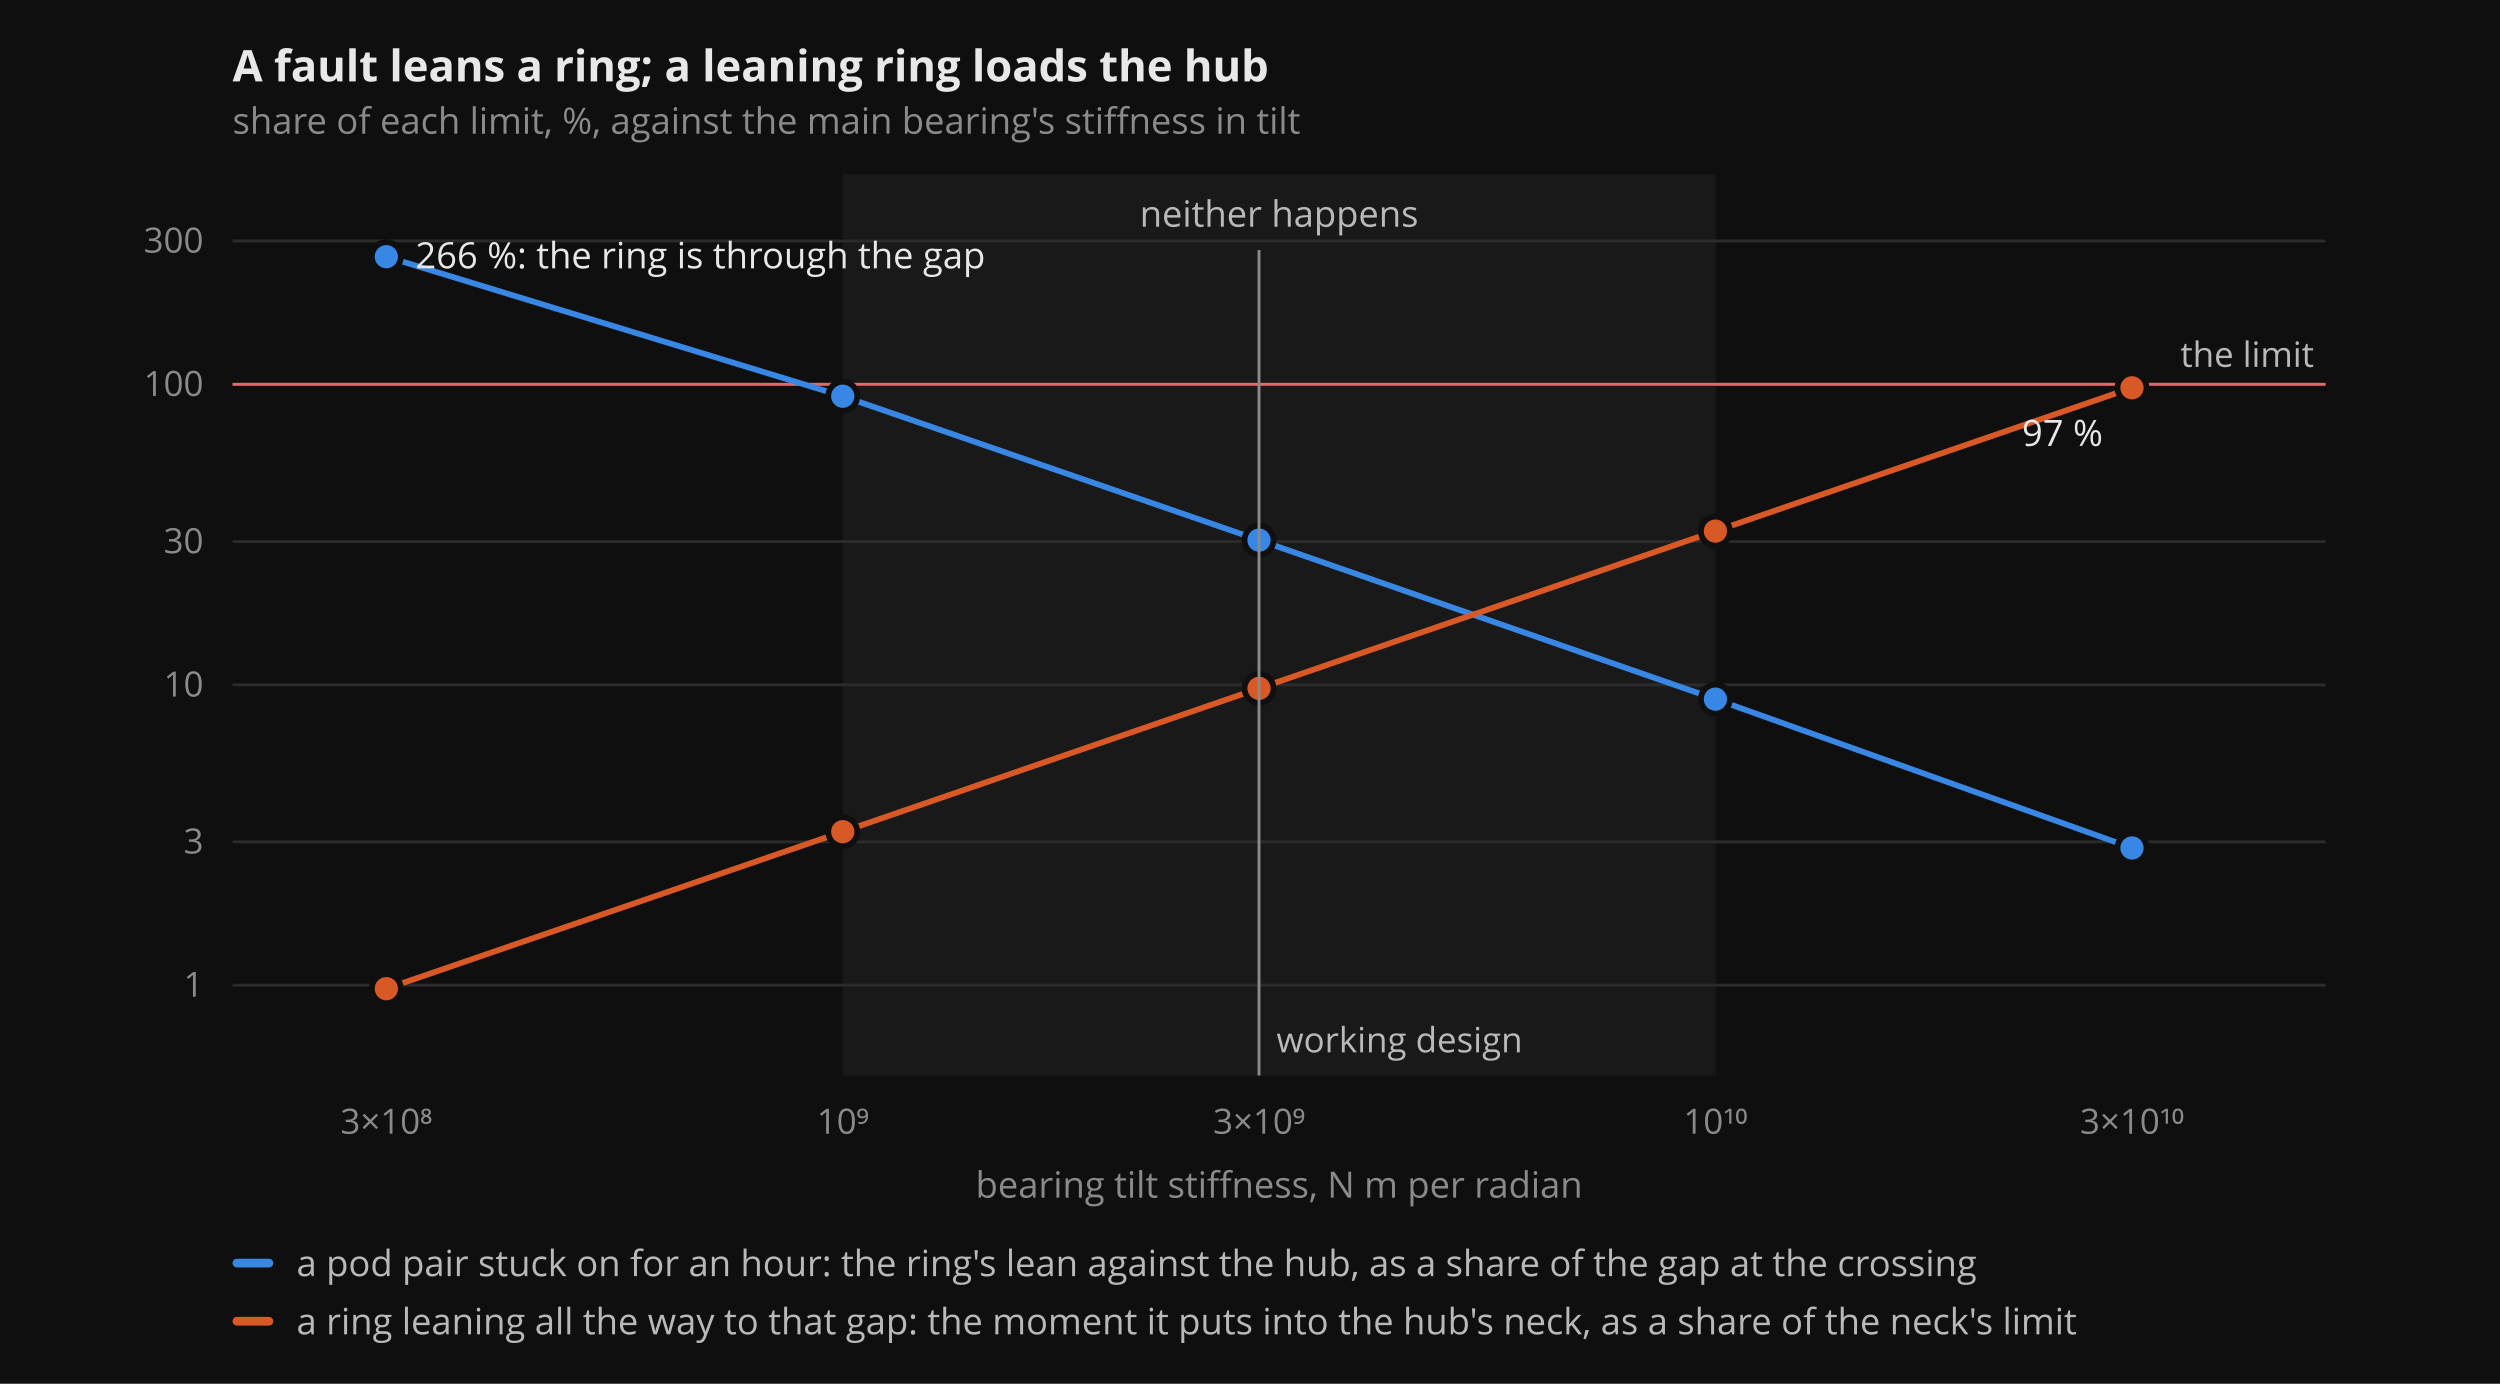
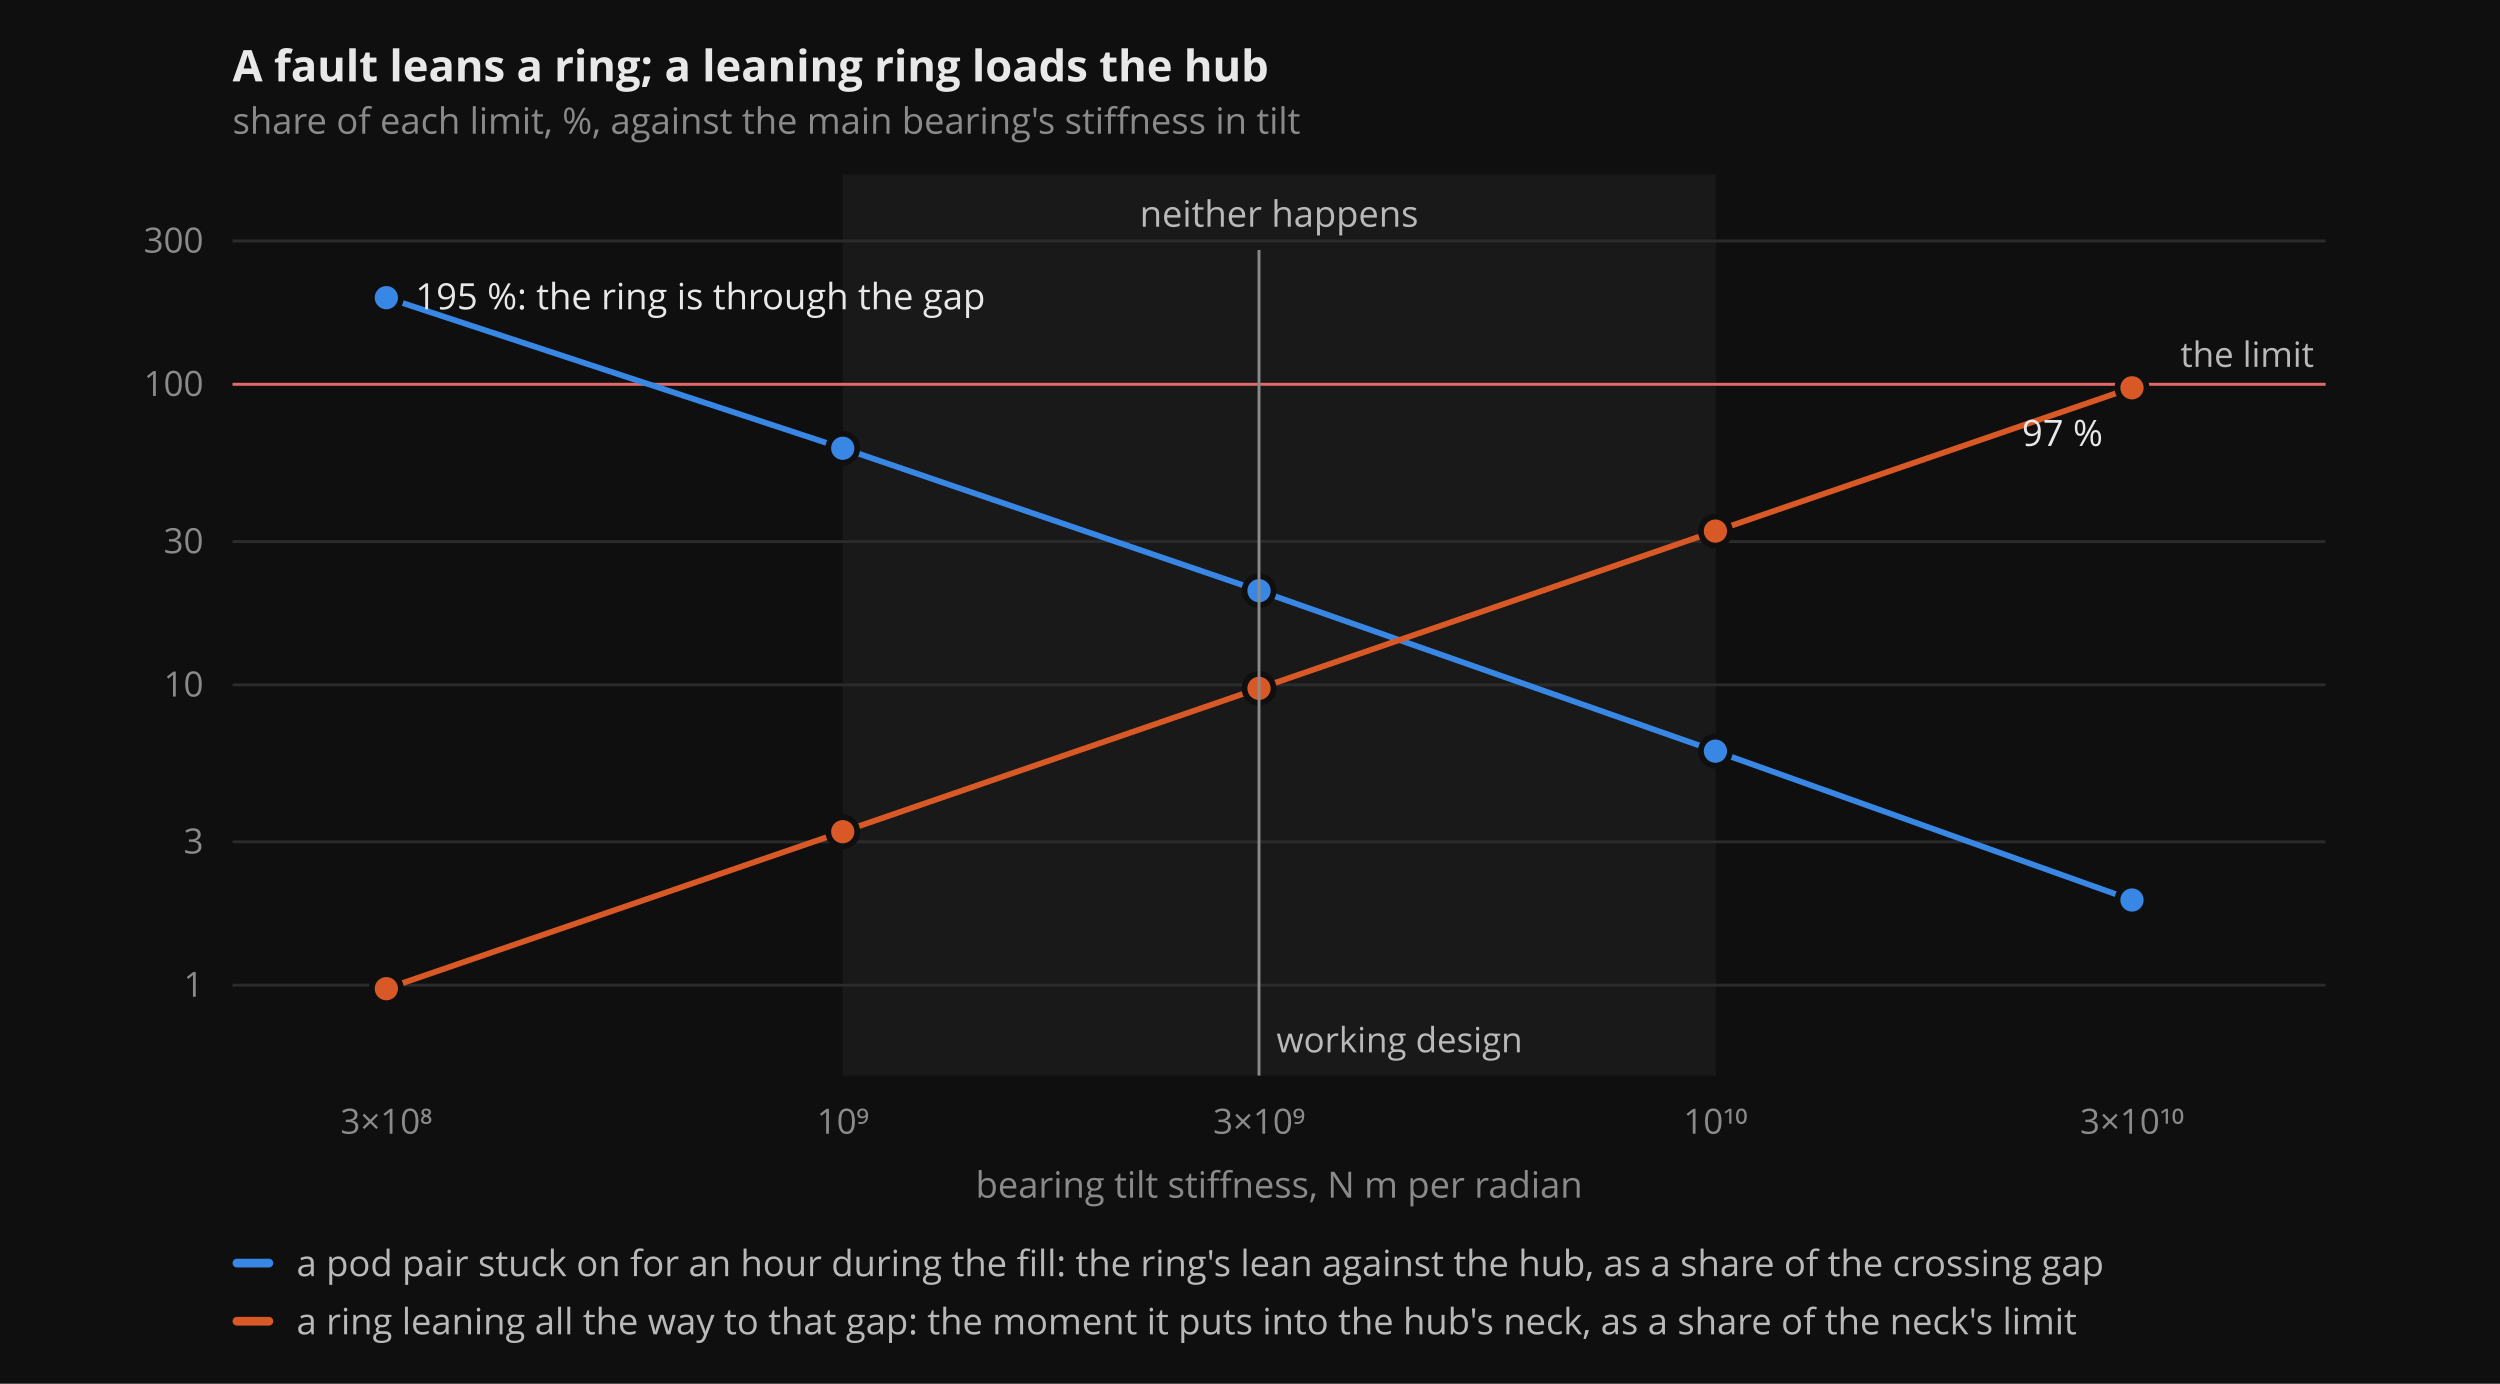
<svg xmlns="http://www.w3.org/2000/svg" viewBox="0 0 860 476" role="img" aria-labelledby="t d" font-family="'Open Sans', system-ui, -apple-system, 'Segoe UI', Roboto, Arial, sans-serif">
  <rect width="860" height="476" fill="#0f0f0f" />
  <text x="80.0" y="28.0" font-size="15" fill="#e8e8e8" text-anchor="start" font-weight="700">A fault leans a ring; a leaning ring loads the hub</text>
  <text x="80.0" y="46.0" font-size="12.5" fill="#8a8a8a" text-anchor="start" font-weight="400">share of each limit, %, against the main bearing's stiffness in tilt</text>
  <rect x="289.9" y="60" width="300.3" height="310" fill="#ffffff" opacity="0.045" />
  <text x="440.0" y="78.0" font-size="12.5" fill="#b9b9b9" text-anchor="middle" font-weight="400">neither happens</text>
  <line x1="80.0" y1="338.9" x2="800.0" y2="338.9" stroke="#2b2b2b" stroke-width="1" />
  <text x="70.0" y="342.9" font-size="12" fill="#8a8a8a" text-anchor="end" font-weight="400">1</text>
  <line x1="80.0" y1="289.6" x2="800.0" y2="289.6" stroke="#2b2b2b" stroke-width="1" />
  <text x="70.0" y="293.6" font-size="12" fill="#8a8a8a" text-anchor="end" font-weight="400">3</text>
  <line x1="80.0" y1="235.6" x2="800.0" y2="235.6" stroke="#2b2b2b" stroke-width="1" />
  <text x="70.0" y="239.6" font-size="12" fill="#8a8a8a" text-anchor="end" font-weight="400">10</text>
  <line x1="80.0" y1="186.3" x2="800.0" y2="186.3" stroke="#2b2b2b" stroke-width="1" />
  <text x="70.0" y="190.3" font-size="12" fill="#8a8a8a" text-anchor="end" font-weight="400">30</text>
  <line x1="80.0" y1="132.2" x2="800.0" y2="132.2" stroke="#2b2b2b" stroke-width="1" />
  <text x="70.0" y="136.2" font-size="12" fill="#8a8a8a" text-anchor="end" font-weight="400">100</text>
  <line x1="80.0" y1="82.9" x2="800.0" y2="82.9" stroke="#2b2b2b" stroke-width="1" />
  <text x="70.0" y="86.9" font-size="12" fill="#8a8a8a" text-anchor="end" font-weight="400">300</text>
  <text x="132.9" y="390.0" font-size="12" fill="#8a8a8a" text-anchor="middle" font-weight="400">3×10⁸</text>
  <text x="289.9" y="390.0" font-size="12" fill="#8a8a8a" text-anchor="middle" font-weight="400">10⁹</text>
  <text x="433.1" y="390.0" font-size="12" fill="#8a8a8a" text-anchor="middle" font-weight="400">3×10⁹</text>
  <text x="590.1" y="390.0" font-size="12" fill="#8a8a8a" text-anchor="middle" font-weight="400">10¹⁰</text>
  <text x="733.4" y="390.0" font-size="12" fill="#8a8a8a" text-anchor="middle" font-weight="400">3×10¹⁰</text>
  <text x="440.0" y="412.0" font-size="12.5" fill="#8a8a8a" text-anchor="middle" font-weight="400">bearing tilt stiffness, N m per radian</text>
  <line x1="80.0" y1="132.2" x2="800.0" y2="132.2" stroke="#e66767" stroke-width="1" />
  <text x="796.0" y="126.2" font-size="12" fill="#b9b9b9" text-anchor="end" font-weight="400">the limit</text>
-   <path d="M132.9 88.3 L289.9 136.3 L433.1 185.8 L590.1 240.5 L733.4 291.7" fill="none" stroke="#3987e5" stroke-width="2" stroke-linejoin="round" stroke-linecap="round" />
+   <path d="M132.9 102.4 L289.9 154.2 L433.1 203.2 L590.1 258.4 L733.4 309.6" fill="none" stroke="#3987e5" stroke-width="2" stroke-linejoin="round" stroke-linecap="round" />
  <path d="M132.9 340.1 L289.9 286.1 L433.1 236.8 L590.1 182.7 L733.4 133.4" fill="none" stroke="#d95926" stroke-width="2" stroke-linejoin="round" stroke-linecap="round" />
-   <circle cx="132.9" cy="88.3" r="5" fill="#3987e5" stroke="#0f0f0f" stroke-width="2" />
-   <circle cx="289.9" cy="136.3" r="5" fill="#3987e5" stroke="#0f0f0f" stroke-width="2" />
-   <circle cx="433.1" cy="185.8" r="5" fill="#3987e5" stroke="#0f0f0f" stroke-width="2" />
-   <circle cx="590.1" cy="240.5" r="5" fill="#3987e5" stroke="#0f0f0f" stroke-width="2" />
-   <circle cx="733.4" cy="291.7" r="5" fill="#3987e5" stroke="#0f0f0f" stroke-width="2" />
+   <circle cx="132.9" cy="102.4" r="5" fill="#3987e5" stroke="#0f0f0f" stroke-width="2" />
+   <circle cx="289.9" cy="154.2" r="5" fill="#3987e5" stroke="#0f0f0f" stroke-width="2" />
+   <circle cx="433.1" cy="203.2" r="5" fill="#3987e5" stroke="#0f0f0f" stroke-width="2" />
+   <circle cx="590.1" cy="258.4" r="5" fill="#3987e5" stroke="#0f0f0f" stroke-width="2" />
+   <circle cx="733.4" cy="309.6" r="5" fill="#3987e5" stroke="#0f0f0f" stroke-width="2" />
  <circle cx="132.9" cy="340.1" r="5" fill="#d95926" stroke="#0f0f0f" stroke-width="2" />
  <circle cx="289.9" cy="286.1" r="5" fill="#d95926" stroke="#0f0f0f" stroke-width="2" />
  <circle cx="433.1" cy="236.8" r="5" fill="#d95926" stroke="#0f0f0f" stroke-width="2" />
  <circle cx="590.1" cy="182.7" r="5" fill="#d95926" stroke="#0f0f0f" stroke-width="2" />
  <circle cx="733.4" cy="133.4" r="5" fill="#d95926" stroke="#0f0f0f" stroke-width="2" />
-   <text x="142.9" y="92.3" font-size="12.5" fill="#e8e8e8" text-anchor="start" font-weight="400">266 %: the ring is through the gap</text>
+   <text x="142.9" y="106.4" font-size="12.5" fill="#e8e8e8" text-anchor="start" font-weight="400">195 %: the ring is through the gap</text>
  <text x="723.4" y="153.4" font-size="12.5" fill="#e8e8e8" text-anchor="end" font-weight="400">97 %</text>
  <line x1="433.1" y1="86.0" x2="433.1" y2="370.0" stroke="#8a8a8a" stroke-width="1" />
  <text x="439.1" y="362.0" font-size="12" fill="#b9b9b9" text-anchor="start" font-weight="400">working design</text>
  <rect x="80" y="433" width="14" height="3" rx="1.5" fill="#3987e5" />
-   <text x="102.0" y="439.0" font-size="12.5" fill="#b9b9b9" text-anchor="start" font-weight="400">a pod pair stuck on for an hour: the ring's lean against the hub, as a share of the gap at the crossing</text>
+   <text x="102.0" y="439.0" font-size="12.5" fill="#b9b9b9" text-anchor="start" font-weight="400">a pod pair stuck on for an hour during the fill: the ring's lean against the hub, as a share of the crossing gap</text>
  <rect x="80" y="453" width="14" height="3" rx="1.5" fill="#d95926" />
  <text x="102.0" y="459.0" font-size="12.5" fill="#b9b9b9" text-anchor="start" font-weight="400">a ring leaning all the way to that gap: the moment it puts into the hub's neck, as a share of the neck's limit</text>
</svg>
